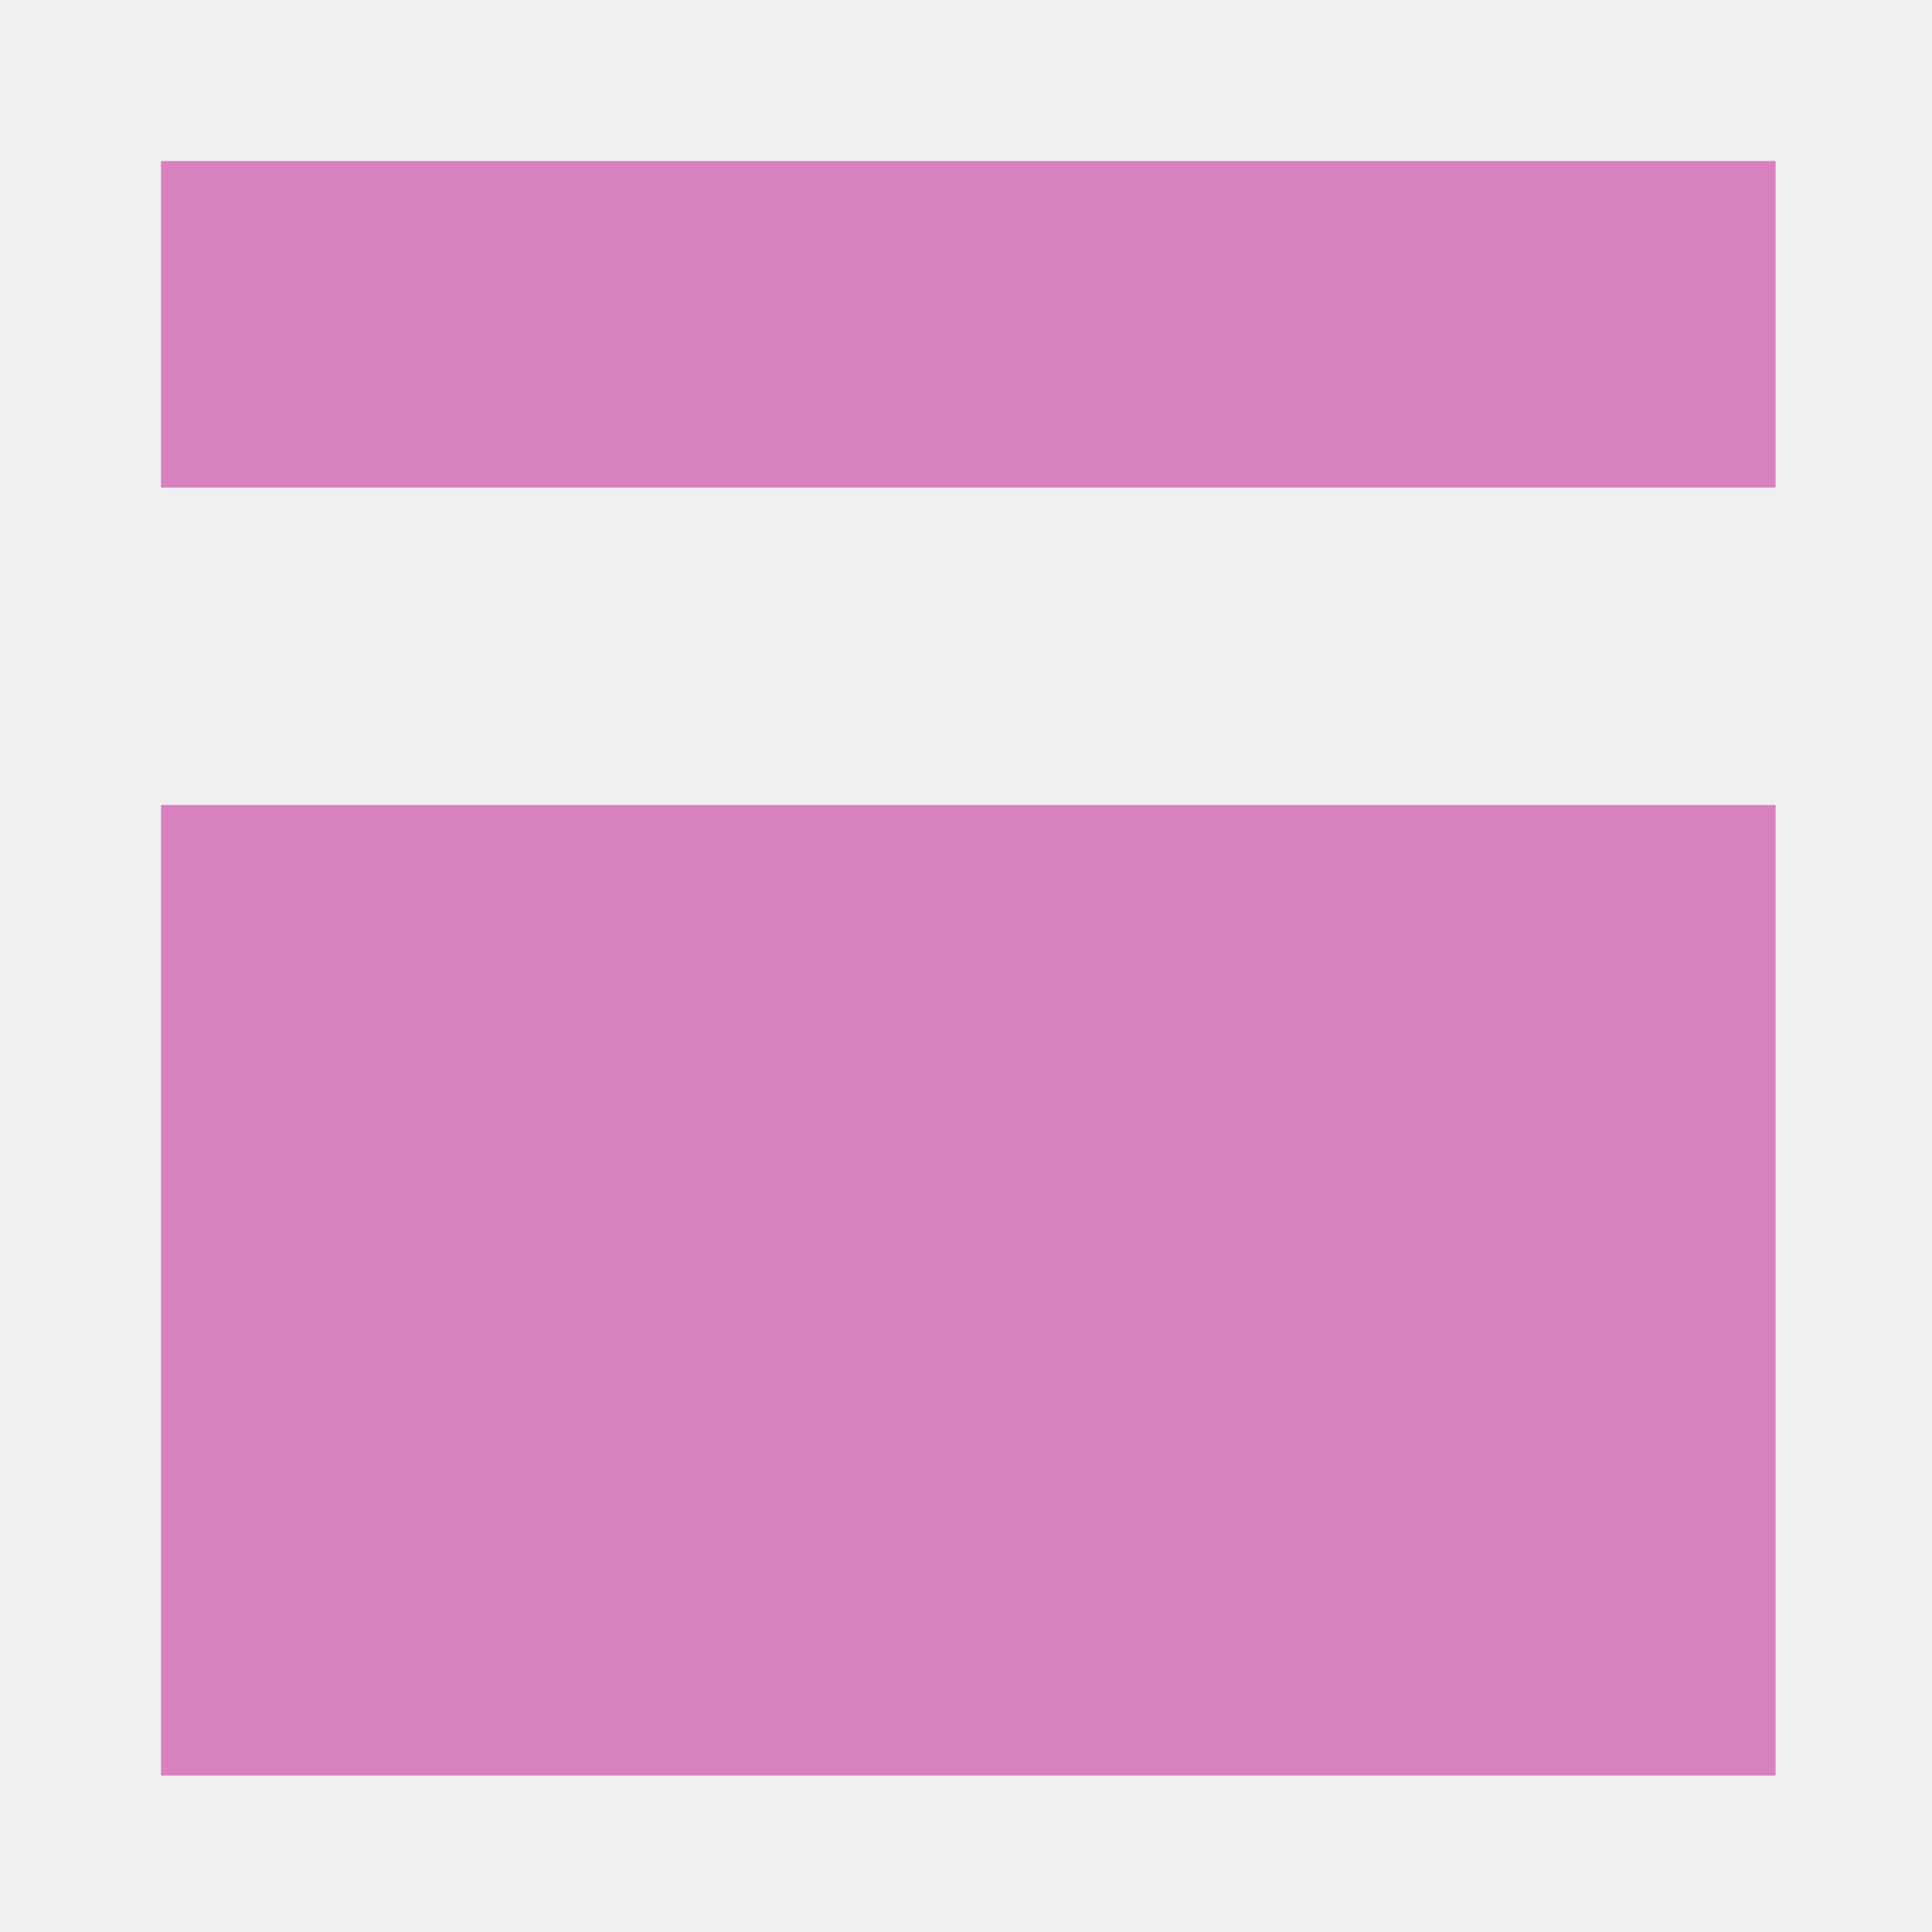
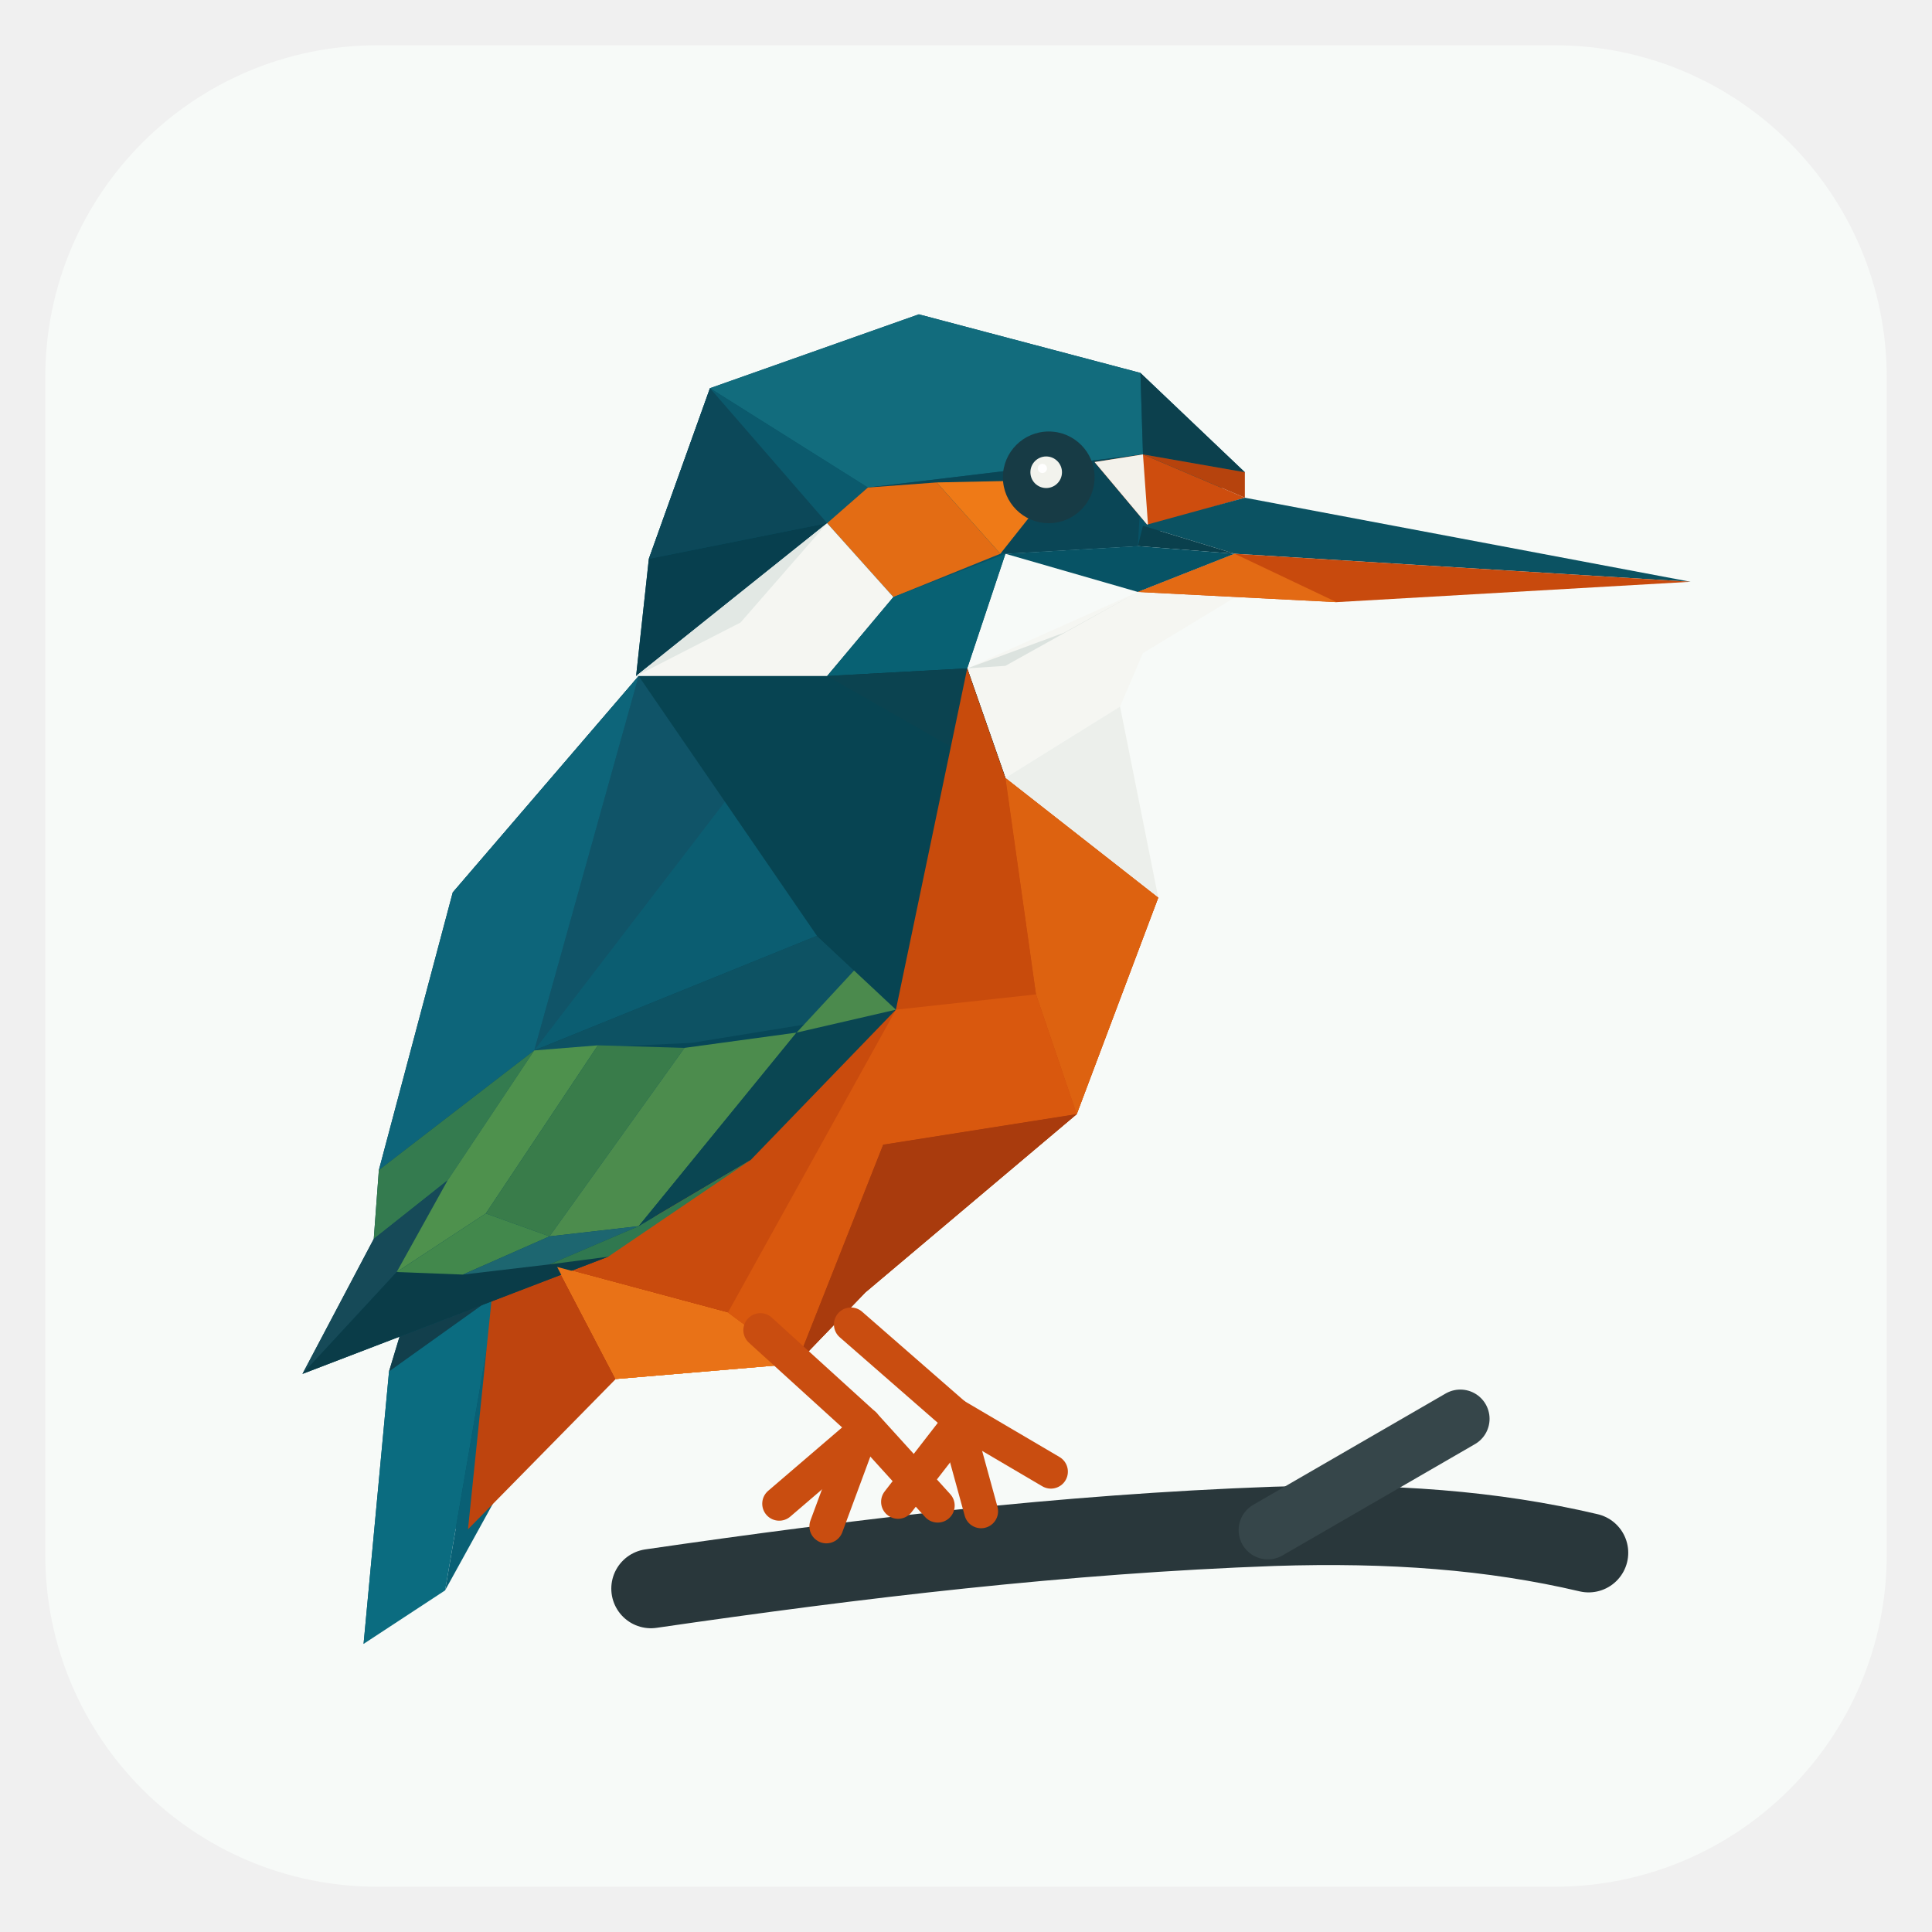
- <svg xmlns="http://www.w3.org/2000/svg" id="svg" version="1.1" style="display: block;" viewBox="0 0 420 420">
-   <path d="M0 0 C138.6 0 277.2 0 420 0 C420 138.6 420 277.2 420 420 C281.4 420 142.8 420 0 420 C0 281.4 0 142.8 0 0 Z " transform="translate(0,0)" style="fill: #F0F0F0;" />
-   <path d="M0 0 C115.83 0 231.66 0 351 0 C351 69.63 351 139.26 351 211 C235.17 211 119.34 211 0 211 C0 141.37 0 71.74 0 0 Z " transform="translate(35,175)" style="fill: #D980C0;" />
-   <path d="M0 0 C115.83 0 231.66 0 351 0 C351 23.43 351 46.86 351 71 C235.17 71 119.34 71 0 71 C0 47.57 0 24.14 0 0 Z " transform="translate(35,35)" style="fill: #D980C0;" />
+ <svg xmlns="http://www.w3.org/2000/svg" viewBox="0 0 1024 1024" width="1024" height="1024" role="img" aria-label="cyisk">
+   <rect x="24" y="24" width="976" height="976" rx="176" fill="#F7FAF8" />
+   <path d="M345 842            C455 826 564 813 675 809            C737 807 791 811 842 823" fill="none" stroke="#29373B" stroke-width="42" stroke-linecap="round" stroke-linejoin="round" />
+   <path d="M672 811 L774 752" fill="none" stroke="#36464A" stroke-width="31" stroke-linecap="round" />
+   <g transform="translate(-485 10) scale(1.35)">
+     <g id="tail">
+       <polygon points="535,455 600,476 554,573 502,638 512,531" fill="#075468" />
+       <polygon points="512,531 554,501 534,617 502,638" fill="#0B6C80" />
+       <polygon points="535,455 594,479 554,501 512,531" fill="#123F4C" />
+       <polygon points="554,501 600,476 577,539 534,617" fill="#096075" />
+     </g>
+     <g id="body">
+       <polygon points="684,256 739,255 754,298 814,345 782,430                        699,500 672,528 601,534 554,486 569,403" fill="#C94B0D" />
+       <polygon points="754,298 814,345 782,430 766,382" fill="#D95B0F" />
+       <polygon points="699,500 782,430 706,442 672,528" fill="#A83B0D" />
+       <polygon points="554,486 601,534 672,528 645,508 578,490" fill="#EC7918" />
+       <polygon points="554,486 578,490 601,534 543,593" fill="#BE440E" />
+       <polygon points="578,490 645,508 672,528 601,534" fill="#F1831D" />
+     </g>
+     <g id="neck">
+       <polygon points="739,255 806,225 846,226 808,249 799,270 754,298" fill="#F5F6F2" />
+       <polygon points="754,298 799,270 814,345" fill="#ECEFEB" />
+       <polygon points="739,255 777,241 806,225 754,254" fill="#DCE3DF" />
+     </g>
+     <g id="wing">
+       <polygon points="684,255 610,258 537,343 508,452                        506,479 478,532 598,486 711,389 754,298" fill="#074758" />
+       <polygon points="610,258 684,255 680,360 569,405 537,343" fill="#0B5D71" />
+       <polygon points="537,343 610,258 569,405 508,452" fill="#0D657A" />
+       <polygon points="684,255 754,298 711,389 680,360" fill="#0A3E4B" />
+       <polygon points="680,360 711,389 631,402 569,405" fill="#0D5263" />
+       <polygon points="610,258 684,255 569,405" fill="#105468" />
+       <polygon points="508,452 569,405 535,456 506,479" fill="#347B4F" />
+       <polygon points="478,532 506,479 535,456 515,492" fill="#164A58" />
+       <polygon points="478,532 515,492 598,486" fill="#0A3C48" />
+     </g>
+     <g id="wing-feathers">
+       <polygon points="535,456 569,405 594,403 550,469 515,492" fill="#4E914D" />
+       <polygon points="594,403 628,404 575,478 550,469" fill="#397C4A" />
+       <polygon points="628,404 672,398 610,474 575,478" fill="#4C8C4D" />
+       <polygon points="672,398 711,389 654,448 610,474" fill="#0A4652" />
+       <polygon points="515,492 550,469 575,478 541,493" fill="#42884C" />
+       <polygon points="541,493 575,478 610,474 575,489" fill="#1D6670" />
+       <polygon points="575,489 610,474 654,448 598,486" fill="#30784F" />
+       <polygon points="672,398 711,389 744,315 710,357" fill="#4B8A4D" />
+     </g>
+     <g id="shoulder">
+       <polygon points="610,258 684,255 754,298 711,389 680,360" fill="#074452" />
+       <polygon points="684,255 739,255 754,298" fill="#0A3742" />
+       <polygon points="684,255 610,258 655,218" fill="#0E5E71" />
+       <polygon points="655,218 684,255 739,255 754,210 710,226" fill="#0B4E5F" />
+     </g>
+     <g id="head">
+       <polygon points="609,258 614,212 638,145 720,116                        807,139 848,178 806,207 754,210 684,255" fill="#075266" />
+       <polygon points="638,145 720,116 807,139 808,171 700,184" fill="#126C7D" />
+       <polygon points="638,145 700,184 684,198 614,212" fill="#0B5A6D" />
+       <polygon points="638,145 684,198 614,212" fill="#0C4859" />
+       <polygon points="614,212 684,198 609,258" fill="#073F4E" />
+       <polygon points="700,184 808,171 806,207 754,210" fill="#0A4656" />
+       <polygon points="807,139 848,178 808,171" fill="#0C404D" />
+       <polygon points="684,198 700,184 727,182 752,210 710,227" fill="#E36C14" />
+       <polygon points="727,182 775,181 752,210" fill="#EF7A17" />
+     </g>
+     <g id="face">
+       <polygon points="684,198 710,227 684,258 609,258" fill="#F5F6F2" />
+       <polygon points="609,258 684,198 650,237" fill="#E2E8E4" />
+       <polygon points="710,227 754,210 739,255 684,258" fill="#086173" />
+       <polygon points="684,258 739,255 754,298" fill="#0B4350" />
+     </g>
+     <g id="eye">
+       <circle cx="771" cy="180" r="18" fill="#173B45" />
+       <circle cx="770" cy="178" r="6.2" fill="#F2F3ED" />
+       <circle cx="768.5" cy="176.5" r="1.8" fill="#FFFFFF" />
+     </g>
+     <g id="eye-stripe">
+       <polygon points="789,174 808,171 848,188 810,199" fill="#CE4D0E" />
+       <polygon points="808,171 848,178 848,188" fill="#B6430D" />
+       <polygon points="789,174 810,199 808,171" fill="#F3F2EB" />
+     </g>
+     <g id="beak">
+       <polygon points="808,199 848,188 1023,221 844,210" fill="#0B5262" />
+       <polygon points="844,210 1023,221 884,229 806,225" fill="#C84A0D" />
+       <polygon points="808,199 844,210 806,207" fill="#0A404D" />
+       <polygon points="806,207 844,210 806,225 754,210" fill="#075365" />
+       <polygon points="844,210 884,229 806,225" fill="#E36A14" />
+     </g>
+     <g id="chest">
+       <polygon points="754,298 814,345 782,430 766,383" fill="#DD6210" />
+       <polygon points="739,255 754,298 766,383 711,389" fill="#C84B0C" />
+       <polygon points="711,389 766,383 782,430                        706,442 672,528 645,508" fill="#D9580E" />
+       <polygon points="706,442 782,430 699,500 672,528" fill="#A93B0D" />
+       <polygon points="645,508 672,528 601,534 578,490" fill="#E97217" />
+     </g>
+   </g>
+   <g fill="none" stroke="#C94D10" stroke-width="18" stroke-linecap="round" stroke-linejoin="round">
+     <path d="M403 705 L458 755 L438 809" />
+     <path d="M458 755 L497 798" />
+     <path d="M455 761 L413 797" />
+     <path d="M451 702 L506 750 L520 801" />
+     <path d="M506 750 L557 780" />
+     <path d="M507 756 L476 796" />
+   </g>
</svg>
